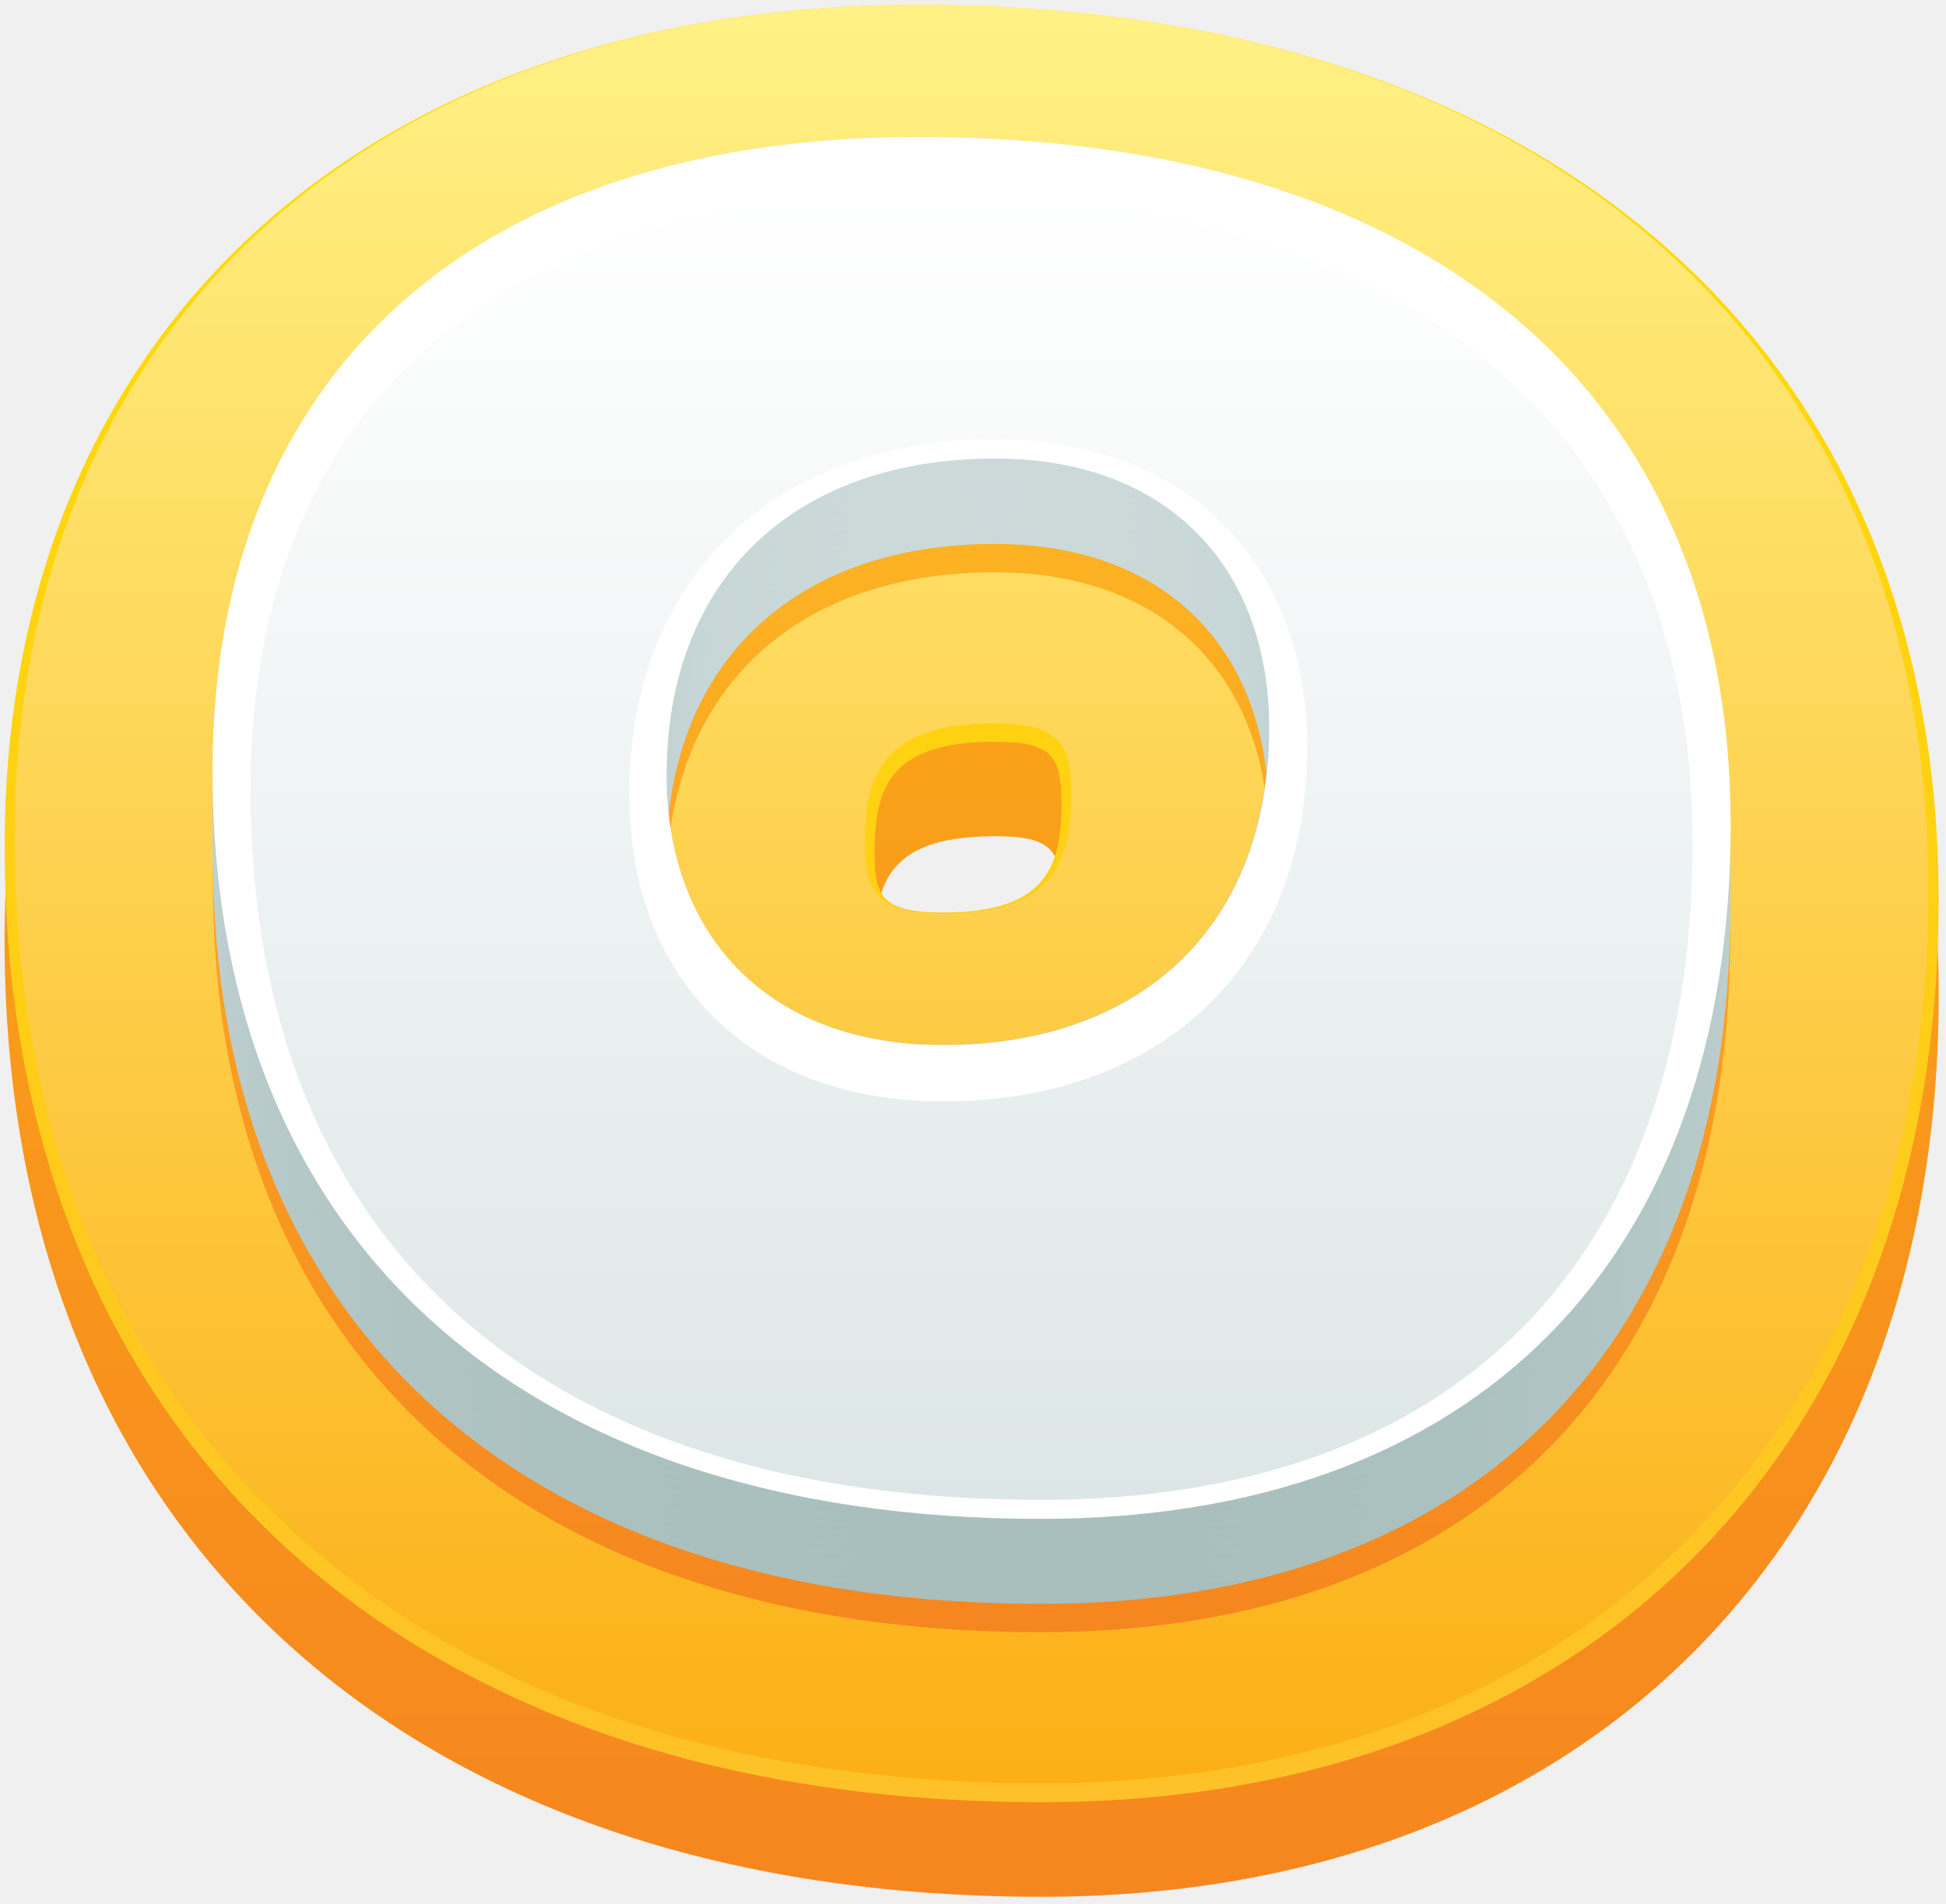
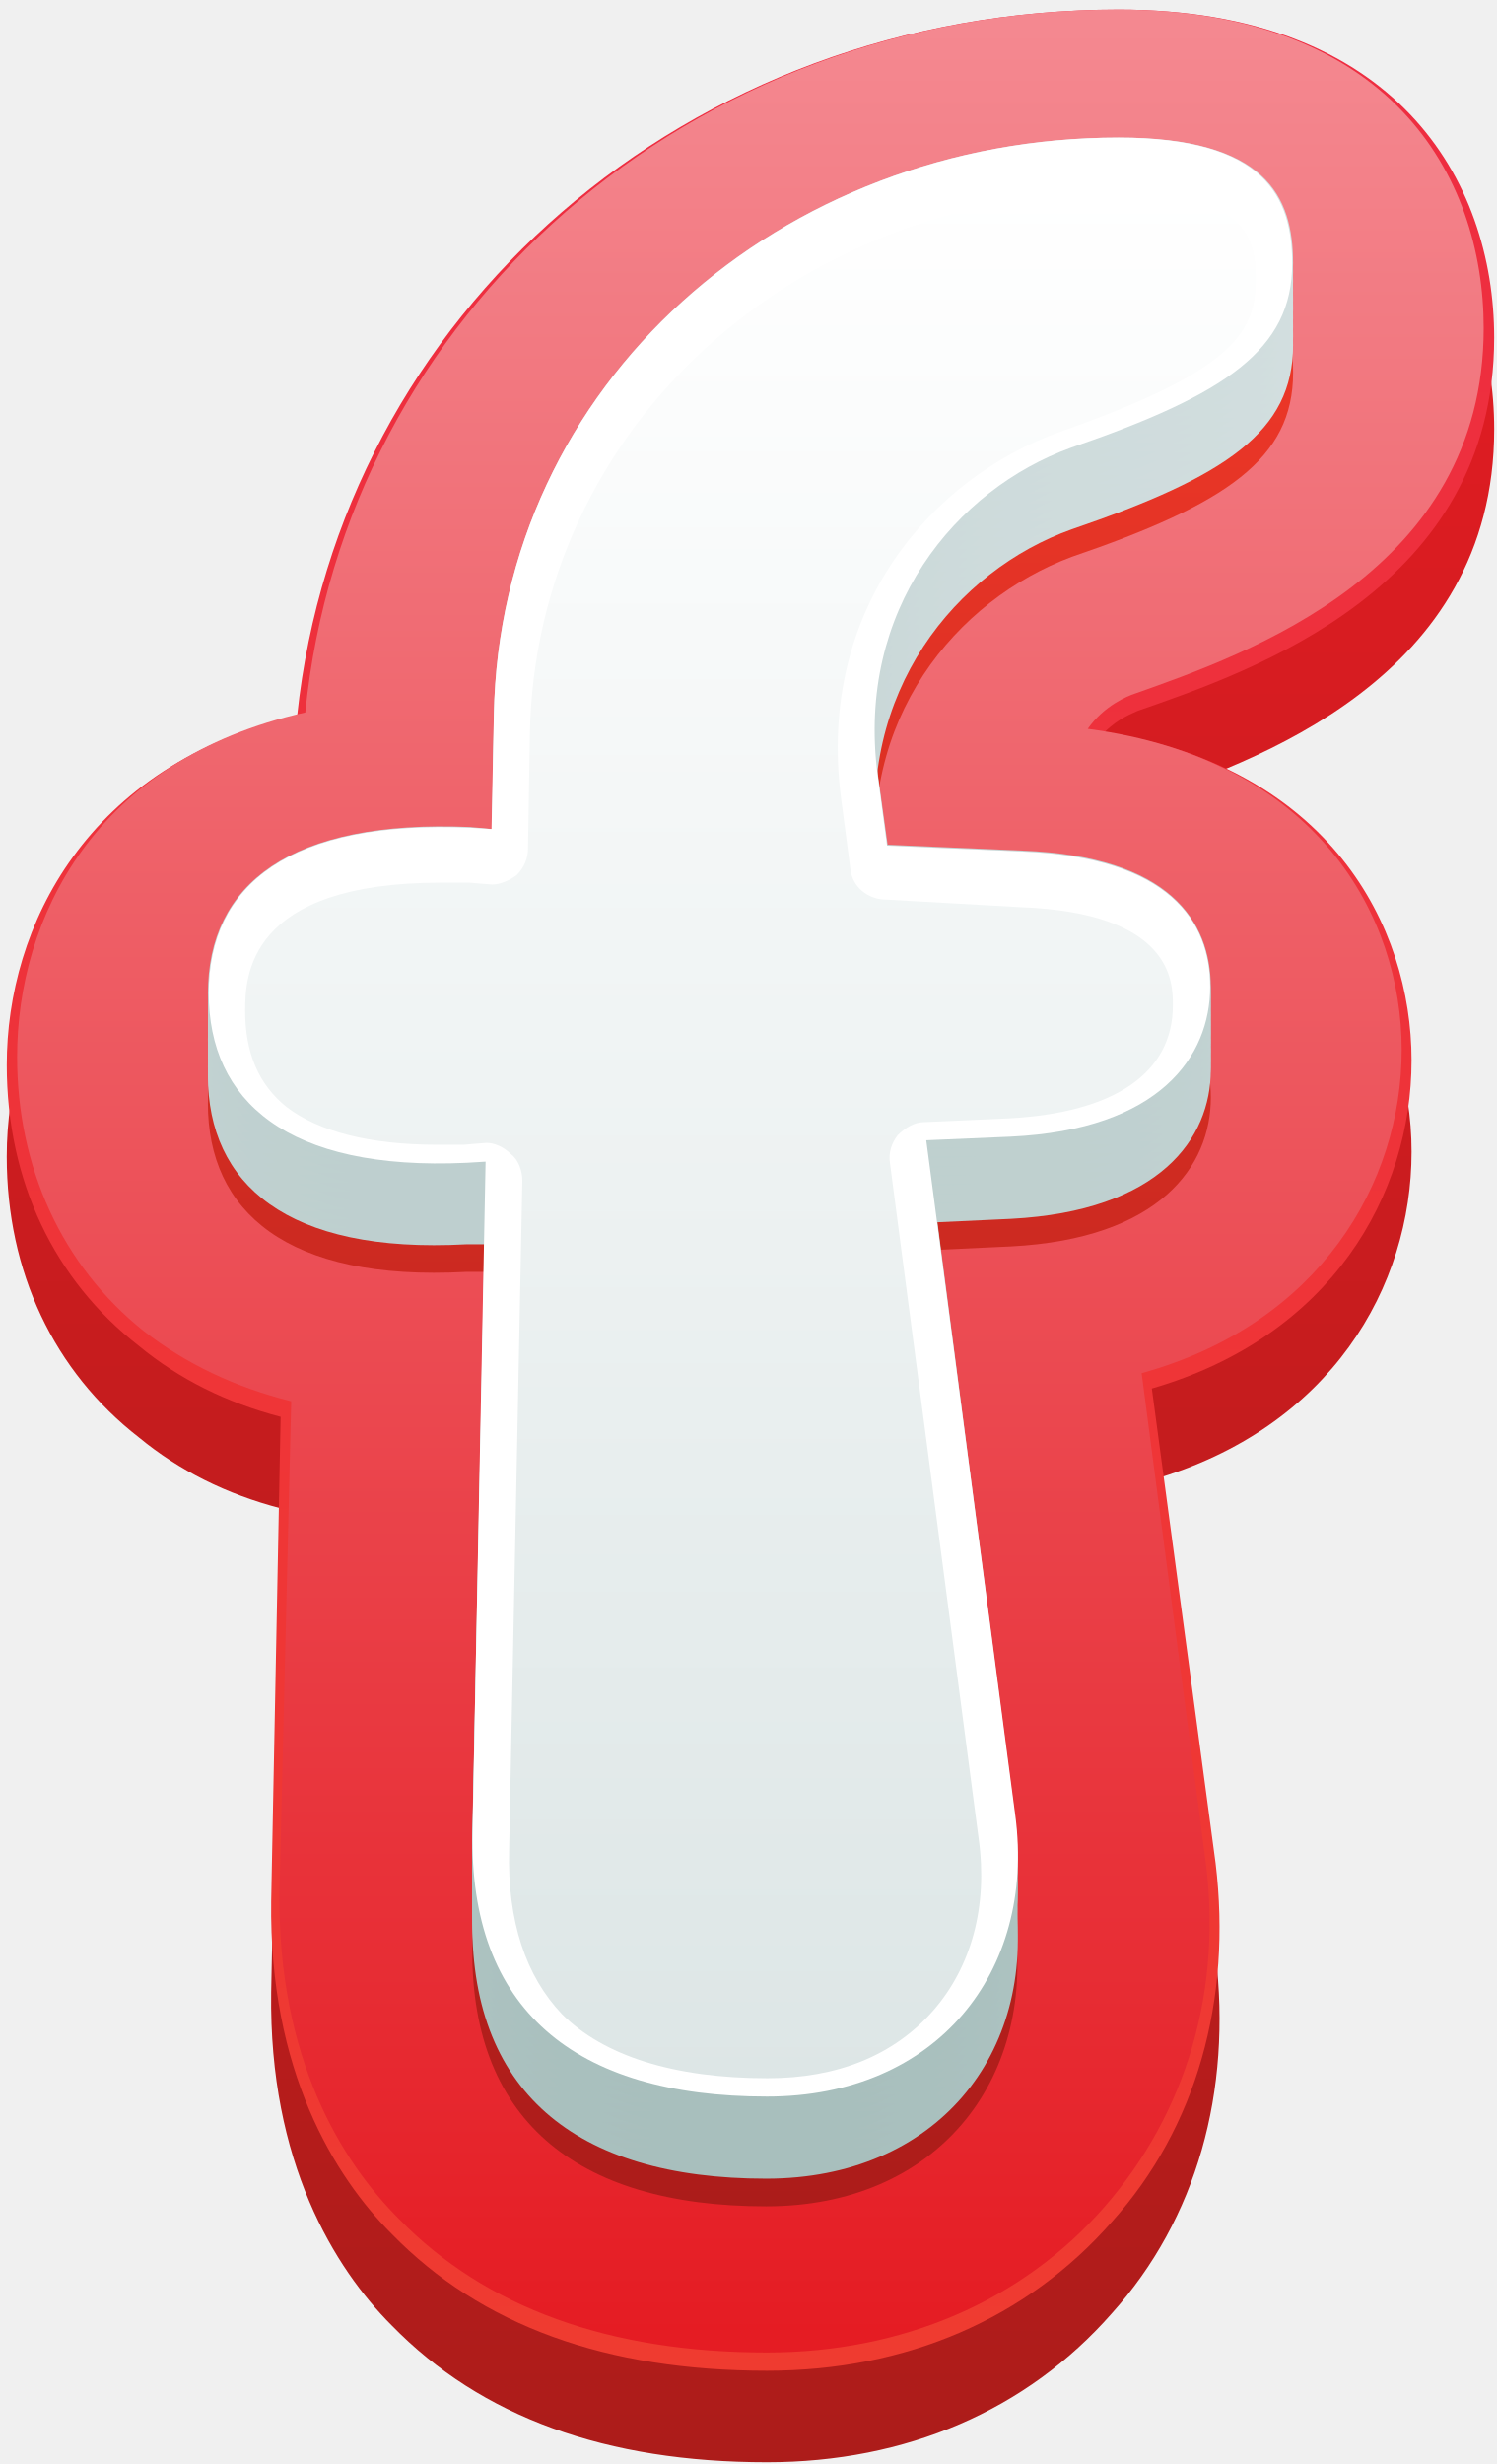
- <svg xmlns="http://www.w3.org/2000/svg" width="100%" height="100%" viewBox="0 0 185 181" version="1.1" xml:space="preserve" style="fill-rule:evenodd;clip-rule:evenodd;stroke-linejoin:round;stroke-miterlimit:2;">
-   <g transform="matrix(1,0,0,1,-1483,-1135)">
+ <svg xmlns="http://www.w3.org/2000/svg" width="100%" height="100%" viewBox="0 0 147 242" version="1.1" xml:space="preserve" style="fill-rule:evenodd;clip-rule:evenodd;stroke-linejoin:round;stroke-miterlimit:2;">
+   <g transform="matrix(1,0,0,1,-817,-1104)">
    <g>
-       <g transform="matrix(0,170.887,170.887,0,1575.37,1144.43)">
-         <path d="M0.468,-0.538C0.796,-0.538 1,-0.317 1,0.039C1,0.342 0.803,0.538 0.498,0.538C0.191,0.538 0,0.32 0,-0.03C0,-0.338 0.184,-0.538 0.468,-0.538ZM0.471,-0.054C0.433,-0.054 0.41,-0.043 0.41,0.013C0.41,0.045 0.418,0.05 0.445,0.05C0.482,0.05 0.505,0.039 0.505,-0.016C0.505,-0.051 0.495,-0.054 0.471,-0.054Z" style="fill:url(#_Linear1);fill-rule:nonzero;" />
+       <g transform="matrix(0,231.907,231.907,0,890.713,1113.92)">
+         <path d="M0.299,-0.192C0.32,-0.281 0.388,-0.315 0.447,-0.315C0.496,-0.315 0.538,-0.295 0.566,-0.259C0.58,-0.242 0.59,-0.222 0.596,-0.199L0.801,-0.203C0.873,-0.204 0.918,-0.176 0.942,-0.152C0.981,-0.114 1,-0.061 1,0.007C1,0.066 0.978,0.117 0.937,0.153C0.897,0.189 0.843,0.204 0.785,0.197L0.584,0.17C0.562,0.246 0.502,0.28 0.445,0.28C0.388,0.28 0.321,0.245 0.306,0.15C0.3,0.156 0.298,0.162 0.297,0.163C0.28,0.213 0.245,0.315 0.139,0.315C0.072,0.315 0,0.273 0,0.156C0,-0.027 0.129,-0.174 0.299,-0.192Z" style="fill:url(#_Linear1);fill-rule:nonzero;" />
      </g>
-       <g transform="matrix(0,170.869,170.869,0,1575.37,1135.46)">
-         <path d="M0.468,-0.538C0.796,-0.538 1,-0.317 1,0.039C1,0.342 0.803,0.538 0.498,0.538C0.191,0.538 0,0.32 0,-0.03C0,-0.339 0.184,-0.538 0.468,-0.538ZM0.471,-0.054C0.433,-0.054 0.41,-0.043 0.41,0.013C0.41,0.045 0.418,0.05 0.445,0.05C0.482,0.05 0.505,0.039 0.505,-0.016C0.505,-0.051 0.495,-0.054 0.471,-0.054Z" style="fill:url(#_Linear2);fill-rule:nonzero;" />
+       <g transform="matrix(0,231.901,231.901,0,890.713,1104.94)">
+         <path d="M0.299,-0.192C0.32,-0.281 0.388,-0.315 0.447,-0.315C0.496,-0.315 0.538,-0.295 0.566,-0.259C0.58,-0.242 0.59,-0.222 0.596,-0.199L0.801,-0.203C0.873,-0.204 0.918,-0.176 0.942,-0.152C0.981,-0.114 1,-0.061 1,0.007C1,0.066 0.978,0.117 0.937,0.153C0.897,0.189 0.843,0.204 0.785,0.197L0.584,0.17C0.562,0.246 0.502,0.28 0.445,0.28C0.388,0.28 0.321,0.245 0.306,0.15C0.3,0.156 0.298,0.162 0.297,0.164C0.28,0.213 0.245,0.315 0.139,0.315C0.072,0.315 0,0.273 0,0.156C0,-0.027 0.129,-0.174 0.299,-0.192Z" style="fill:url(#_Linear2);fill-rule:nonzero;" />
      </g>
-       <g transform="matrix(0,169.077,169.077,0,1575.36,1135.46)">
-         <path d="M0.468,-0.538C0.796,-0.538 1,-0.317 1,0.039C1,0.342 0.803,0.538 0.498,0.538C0.191,0.538 0,0.321 0,-0.03C0,-0.339 0.183,-0.538 0.468,-0.538ZM0.47,-0.06C0.43,-0.06 0.404,-0.047 0.404,0.013C0.404,0.05 0.416,0.056 0.444,0.056C0.484,0.056 0.511,0.044 0.511,-0.016C0.511,-0.054 0.498,-0.06 0.47,-0.06Z" style="fill:url(#_Linear3);fill-rule:nonzero;" />
+       <g transform="matrix(0,230.109,230.109,0,890.706,1104.94)">
+         <path d="M0.3,-0.19C0.32,-0.28 0.388,-0.313 0.447,-0.313C0.494,-0.313 0.536,-0.294 0.564,-0.259C0.578,-0.241 0.588,-0.22 0.594,-0.196L0.803,-0.201C0.875,-0.202 0.919,-0.174 0.943,-0.15C0.981,-0.113 1,-0.06 1,0.007C1,0.065 0.978,0.116 0.938,0.151C0.898,0.186 0.845,0.202 0.788,0.194L0.582,0.167C0.561,0.243 0.501,0.278 0.444,0.278C0.387,0.278 0.32,0.242 0.307,0.144C0.297,0.151 0.293,0.161 0.292,0.164C0.275,0.212 0.24,0.313 0.136,0.313C0.07,0.313 0,0.272 0,0.157C0,-0.026 0.13,-0.173 0.3,-0.19Z" style="fill:url(#_Linear3);fill-rule:nonzero;" />
      </g>
-       <g transform="matrix(0,131.365,131.365,0,1575.36,1158.8)">
-         <path d="M0.458,-0.549C0.798,-0.549 1,-0.326 1,0.05C1,0.364 0.814,0.549 0.497,0.549C0.185,0.549 0,0.331 0,-0.039C0,-0.359 0.171,-0.549 0.458,-0.549ZM0.462,-0.221C0.323,-0.221 0.233,-0.132 0.233,0.017C0.233,0.142 0.311,0.215 0.428,0.215C0.567,0.215 0.657,0.127 0.657,-0.021C0.657,-0.146 0.579,-0.221 0.462,-0.221Z" style="fill:url(#_Linear4);fill-rule:nonzero;" />
+       <g transform="matrix(0,192.404,192.404,0,890.716,1128.29)">
+         <path d="M0.295,-0.131L0.353,-0.132L0.352,-0.143C0.348,-0.235 0.381,-0.277 0.437,-0.277C0.492,-0.277 0.528,-0.237 0.523,-0.145L0.523,-0.135L0.865,-0.142C0.955,-0.144 1,-0.09 1,0.008C1,0.095 0.936,0.145 0.857,0.135L0.512,0.09L0.51,0.133C0.506,0.209 0.469,0.235 0.434,0.235C0.4,0.235 0.367,0.214 0.364,0.139L0.361,0.07L0.325,0.065C0.241,0.054 0.18,0.105 0.158,0.164C0.131,0.243 0.108,0.277 0.064,0.277C0.03,0.277 0,0.263 0,0.188C0,0.016 0.125,-0.128 0.295,-0.131Z" style="fill:url(#_Linear4);fill-rule:nonzero;" />
      </g>
-       <g transform="matrix(0,131.371,131.371,0,1575.36,1156.1)">
-         <path d="M0.458,-0.549C0.798,-0.549 1,-0.326 1,0.05C1,0.364 0.813,0.549 0.497,0.549C0.185,0.549 0,0.331 0,-0.039C0,-0.359 0.171,-0.549 0.458,-0.549ZM0.462,-0.221C0.323,-0.221 0.233,-0.132 0.233,0.017C0.233,0.142 0.311,0.215 0.428,0.215C0.567,0.215 0.657,0.127 0.657,-0.021C0.657,-0.146 0.579,-0.221 0.462,-0.221Z" style="fill:url(#_Linear5);fill-rule:nonzero;" />
+       <g transform="matrix(0,192.385,192.385,0,890.716,1125.59)">
+         <path d="M0.295,-0.131L0.353,-0.132L0.352,-0.143C0.348,-0.235 0.381,-0.277 0.437,-0.277C0.492,-0.277 0.528,-0.237 0.523,-0.145L0.523,-0.135L0.865,-0.142C0.955,-0.144 1,-0.09 1,0.008C1,0.095 0.936,0.146 0.857,0.135L0.512,0.09L0.51,0.133C0.506,0.209 0.469,0.235 0.434,0.235C0.4,0.235 0.368,0.214 0.364,0.139L0.361,0.07L0.325,0.065C0.241,0.054 0.179,0.105 0.158,0.164C0.131,0.243 0.108,0.277 0.064,0.277C0.03,0.277 0,0.263 0,0.188C0,0.016 0.125,-0.128 0.295,-0.131Z" style="fill:url(#_Linear5);fill-rule:nonzero;" />
      </g>
-       <g transform="matrix(0,131.378,131.378,0,1575.36,1155.19)">
-         <path d="M0.458,-0.549C0.798,-0.549 1,-0.326 1,0.05C1,0.364 0.814,0.549 0.497,0.549C0.185,0.549 0,0.331 0,-0.039C0,-0.359 0.171,-0.549 0.458,-0.549ZM0.462,-0.221C0.323,-0.221 0.233,-0.132 0.233,0.017C0.233,0.142 0.311,0.215 0.428,0.215C0.567,0.215 0.657,0.127 0.657,-0.021C0.657,-0.146 0.579,-0.221 0.462,-0.221Z" style="fill:url(#_Linear6);fill-rule:nonzero;" />
+       <g transform="matrix(0,192.398,192.398,0,890.716,1124.69)">
+         <path d="M0.295,-0.131L0.353,-0.132L0.352,-0.143C0.348,-0.235 0.381,-0.277 0.437,-0.277C0.492,-0.277 0.528,-0.237 0.523,-0.145L0.523,-0.135L0.865,-0.142C0.955,-0.144 1,-0.09 1,0.008C1,0.095 0.936,0.145 0.857,0.135L0.512,0.09L0.51,0.133C0.506,0.209 0.469,0.235 0.434,0.235C0.4,0.235 0.368,0.214 0.364,0.139L0.361,0.07L0.325,0.065C0.241,0.054 0.179,0.105 0.158,0.164C0.131,0.243 0.108,0.277 0.064,0.277C0.03,0.277 0,0.263 0,0.188C0,0.016 0.125,-0.128 0.295,-0.131Z" style="fill:url(#_Linear6);fill-rule:nonzero;" />
      </g>
-       <g transform="matrix(0,131.378,131.378,0,1575.36,1154.3)">
-         <path d="M0.458,-0.549C0.798,-0.549 1,-0.326 1,0.05C1,0.364 0.814,0.549 0.497,0.549C0.185,0.549 0,0.331 0,-0.039C0,-0.359 0.171,-0.549 0.458,-0.549ZM0.462,-0.221C0.323,-0.221 0.233,-0.132 0.233,0.017C0.233,0.142 0.311,0.215 0.428,0.215C0.567,0.215 0.657,0.127 0.657,-0.021C0.657,-0.146 0.579,-0.221 0.462,-0.221Z" style="fill:url(#_Linear7);fill-rule:nonzero;" />
+       <g transform="matrix(0,192.391,192.391,0,890.716,1123.79)">
+         <path d="M0.295,-0.131L0.353,-0.132L0.352,-0.143C0.348,-0.235 0.381,-0.277 0.437,-0.277C0.492,-0.277 0.528,-0.237 0.523,-0.145L0.523,-0.135L0.865,-0.142C0.955,-0.144 1,-0.09 1,0.008C1,0.095 0.936,0.145 0.857,0.135L0.512,0.09L0.51,0.133C0.506,0.209 0.469,0.235 0.434,0.235C0.4,0.235 0.368,0.214 0.364,0.139L0.361,0.07L0.325,0.065C0.241,0.054 0.179,0.105 0.158,0.164C0.131,0.243 0.108,0.277 0.064,0.277C0.03,0.277 0,0.263 0,0.188C0,0.016 0.125,-0.128 0.295,-0.131Z" style="fill:url(#_Linear7);fill-rule:nonzero;" />
      </g>
-       <g transform="matrix(0,131.366,131.366,0,1575.36,1153.41)">
-         <path d="M0.458,-0.549C0.798,-0.549 1,-0.326 1,0.05C1,0.364 0.814,0.549 0.497,0.549C0.185,0.549 0,0.331 0,-0.039C0,-0.359 0.171,-0.549 0.458,-0.549ZM0.462,-0.221C0.323,-0.221 0.233,-0.132 0.233,0.017C0.233,0.142 0.311,0.215 0.428,0.215C0.567,0.215 0.657,0.127 0.657,-0.021C0.657,-0.146 0.579,-0.221 0.462,-0.221Z" style="fill:url(#_Linear8);fill-rule:nonzero;" />
+       <g transform="matrix(0,192.392,192.392,0,890.716,1122.9)">
+         <path d="M0.295,-0.131L0.353,-0.132L0.352,-0.143C0.348,-0.235 0.381,-0.277 0.437,-0.277C0.492,-0.277 0.528,-0.237 0.523,-0.145L0.523,-0.135L0.865,-0.142C0.955,-0.144 1,-0.09 1,0.008C1,0.095 0.936,0.145 0.857,0.135L0.512,0.09L0.51,0.133C0.506,0.209 0.469,0.235 0.434,0.235C0.4,0.235 0.367,0.214 0.364,0.139L0.361,0.07L0.325,0.065C0.241,0.054 0.18,0.105 0.158,0.164C0.131,0.243 0.108,0.277 0.064,0.277C0.03,0.277 0,0.263 0,0.188C0,0.016 0.125,-0.128 0.295,-0.131Z" style="fill:url(#_Linear8);fill-rule:nonzero;" />
      </g>
-       <g transform="matrix(0,131.365,131.365,0,1575.36,1152.51)">
-         <path d="M0.458,-0.549C0.798,-0.549 1,-0.326 1,0.05C1,0.364 0.814,0.549 0.497,0.549C0.185,0.549 0,0.331 0,-0.039C0,-0.359 0.171,-0.549 0.458,-0.549ZM0.462,-0.221C0.323,-0.221 0.233,-0.132 0.233,0.017C0.233,0.142 0.311,0.215 0.428,0.215C0.567,0.215 0.657,0.127 0.657,-0.021C0.657,-0.146 0.579,-0.221 0.462,-0.221Z" style="fill:url(#_Linear9);fill-rule:nonzero;" />
+       <g transform="matrix(0,192.404,192.404,0,890.716,1121.99)">
+         <path d="M0.295,-0.131L0.353,-0.132L0.352,-0.143C0.348,-0.235 0.381,-0.277 0.437,-0.277C0.492,-0.277 0.528,-0.237 0.523,-0.145L0.523,-0.135L0.865,-0.142C0.955,-0.144 1,-0.09 1,0.008C1,0.095 0.936,0.145 0.857,0.135L0.512,0.09L0.51,0.133C0.506,0.209 0.469,0.235 0.434,0.235C0.4,0.235 0.368,0.214 0.364,0.139L0.361,0.07L0.325,0.065C0.241,0.054 0.18,0.105 0.158,0.164C0.131,0.243 0.108,0.277 0.064,0.277C0.03,0.277 0,0.263 0,0.188C0,0.016 0.125,-0.128 0.295,-0.131Z" style="fill:url(#_Linear9);fill-rule:nonzero;" />
      </g>
-       <g transform="matrix(0,131.366,131.366,0,1575.36,1151.62)">
-         <path d="M0.458,-0.549C0.798,-0.549 1,-0.326 1,0.05C1,0.364 0.814,0.549 0.497,0.549C0.185,0.549 0,0.331 0,-0.039C0,-0.359 0.17,-0.549 0.458,-0.549ZM0.462,-0.221C0.323,-0.221 0.233,-0.132 0.233,0.017C0.233,0.142 0.311,0.215 0.428,0.215C0.567,0.215 0.657,0.127 0.657,-0.021C0.657,-0.146 0.579,-0.221 0.462,-0.221Z" style="fill:url(#_Linear10);fill-rule:nonzero;" />
+       <g transform="matrix(0,192.397,192.397,0,890.716,1121.1)">
+         <path d="M0.295,-0.131L0.353,-0.132L0.352,-0.143C0.348,-0.235 0.381,-0.277 0.437,-0.277C0.492,-0.277 0.528,-0.237 0.523,-0.145L0.523,-0.135L0.865,-0.142C0.955,-0.144 1,-0.09 1,0.008C1,0.095 0.936,0.145 0.857,0.135L0.512,0.09L0.51,0.133C0.506,0.209 0.469,0.235 0.434,0.235C0.4,0.235 0.368,0.214 0.364,0.139L0.361,0.07L0.325,0.065C0.241,0.054 0.18,0.105 0.158,0.164C0.131,0.243 0.108,0.277 0.064,0.277C0.03,0.277 0,0.263 0,0.188C0,0.016 0.125,-0.128 0.295,-0.131Z" style="fill:url(#_Linear10);fill-rule:nonzero;" />
      </g>
-       <g transform="matrix(0,131.365,131.365,0,1575.36,1150.71)">
-         <path d="M0.458,-0.549C0.798,-0.549 1,-0.326 1,0.05C1,0.364 0.814,0.549 0.497,0.549C0.185,0.549 0,0.331 0,-0.039C0,-0.359 0.17,-0.549 0.458,-0.549ZM0.462,-0.221C0.323,-0.221 0.233,-0.132 0.233,0.017C0.233,0.142 0.311,0.215 0.428,0.215C0.567,0.215 0.657,0.127 0.657,-0.021C0.657,-0.146 0.579,-0.221 0.462,-0.221Z" style="fill:url(#_Linear11);fill-rule:nonzero;" />
+       <g transform="matrix(0,192.385,192.385,0,890.716,1120.21)">
+         <path d="M0.295,-0.131L0.353,-0.132L0.352,-0.143C0.348,-0.235 0.381,-0.277 0.437,-0.277C0.492,-0.277 0.528,-0.237 0.523,-0.145L0.523,-0.135L0.865,-0.142C0.955,-0.144 1,-0.09 1,0.008C1,0.095 0.936,0.146 0.857,0.135L0.512,0.09L0.51,0.133C0.506,0.209 0.469,0.235 0.434,0.235C0.4,0.235 0.368,0.214 0.364,0.139L0.361,0.07L0.325,0.065C0.241,0.054 0.179,0.105 0.158,0.164C0.131,0.243 0.108,0.277 0.064,0.277C0.03,0.277 0,0.263 0,0.188C0,0.016 0.125,-0.128 0.295,-0.131Z" style="fill:url(#_Linear11);fill-rule:nonzero;" />
      </g>
-       <g transform="matrix(0,131.366,131.366,0,1575.36,1149.82)">
-         <path d="M0.458,-0.549C0.798,-0.549 1,-0.326 1,0.05C1,0.364 0.814,0.549 0.497,0.549C0.185,0.549 0,0.331 0,-0.039C0,-0.359 0.171,-0.549 0.458,-0.549ZM0.462,-0.221C0.323,-0.221 0.233,-0.132 0.233,0.017C0.233,0.142 0.311,0.215 0.428,0.215C0.567,0.215 0.657,0.127 0.657,-0.021C0.657,-0.146 0.579,-0.221 0.462,-0.221Z" style="fill:url(#_Linear12);fill-rule:nonzero;" />
+       <g transform="matrix(0,192.392,192.392,0,890.716,1119.31)">
+         <path d="M0.295,-0.131L0.353,-0.132L0.352,-0.143C0.348,-0.235 0.381,-0.277 0.437,-0.277C0.492,-0.277 0.528,-0.237 0.523,-0.145L0.523,-0.135L0.865,-0.142C0.955,-0.144 1,-0.09 1,0.008C1,0.095 0.936,0.145 0.857,0.135L0.512,0.09L0.51,0.133C0.506,0.209 0.469,0.235 0.434,0.235C0.4,0.235 0.368,0.214 0.364,0.139L0.361,0.07L0.325,0.065C0.241,0.054 0.18,0.105 0.158,0.164C0.131,0.243 0.108,0.277 0.064,0.277C0.03,0.277 0,0.263 0,0.188C0,0.016 0.125,-0.128 0.295,-0.131Z" style="fill:url(#_Linear12);fill-rule:nonzero;" />
      </g>
-       <g transform="matrix(0,131.378,131.378,0,1575.36,1148.92)">
-         <path d="M0.458,-0.549C0.798,-0.549 1,-0.326 1,0.05C1,0.364 0.814,0.549 0.497,0.549C0.185,0.549 0,0.331 0,-0.039C0,-0.359 0.171,-0.549 0.458,-0.549ZM0.462,-0.221C0.323,-0.221 0.233,-0.132 0.233,0.017C0.233,0.142 0.311,0.215 0.428,0.215C0.567,0.215 0.657,0.127 0.657,-0.021C0.657,-0.146 0.579,-0.221 0.462,-0.221Z" style="fill:url(#_Linear13);fill-rule:nonzero;" />
+       <g transform="matrix(0,192.391,192.391,0,890.716,1118.41)">
+         <path d="M0.295,-0.131L0.353,-0.132L0.352,-0.143C0.348,-0.235 0.381,-0.277 0.437,-0.277C0.492,-0.277 0.528,-0.237 0.523,-0.145L0.523,-0.135L0.865,-0.142C0.955,-0.144 1,-0.09 1,0.008C1,0.095 0.936,0.145 0.857,0.135L0.512,0.09L0.51,0.133C0.506,0.209 0.469,0.235 0.434,0.235C0.4,0.235 0.368,0.214 0.364,0.139L0.361,0.07L0.325,0.065C0.241,0.054 0.18,0.105 0.158,0.164C0.131,0.243 0.108,0.277 0.064,0.277C0.03,0.277 0,0.263 0,0.188C0,0.016 0.125,-0.128 0.295,-0.131Z" style="fill:url(#_Linear13);fill-rule:nonzero;" />
      </g>
-       <g transform="matrix(0,131.372,131.372,0,1575.36,1148.02)">
-         <path d="M0.458,-0.549C0.798,-0.549 1,-0.326 1,0.05C1,0.364 0.814,0.549 0.497,0.549C0.185,0.549 0,0.331 0,-0.039C0,-0.359 0.171,-0.549 0.458,-0.549ZM0.462,-0.221C0.323,-0.221 0.233,-0.132 0.233,0.017C0.233,0.142 0.311,0.215 0.428,0.215C0.567,0.215 0.657,0.127 0.657,-0.021C0.657,-0.146 0.579,-0.221 0.462,-0.221Z" style="fill:url(#_Linear14);fill-rule:nonzero;" />
+       <g transform="matrix(0,192.392,192.392,0,890.716,1117.51)">
+         <path d="M0.295,-0.131L0.353,-0.132L0.352,-0.143C0.348,-0.235 0.381,-0.277 0.437,-0.277C0.492,-0.277 0.528,-0.237 0.523,-0.145L0.523,-0.135L0.865,-0.142C0.955,-0.144 1,-0.09 1,0.008C1,0.095 0.936,0.145 0.857,0.135L0.512,0.09L0.51,0.133C0.506,0.209 0.469,0.235 0.434,0.235C0.4,0.235 0.367,0.214 0.364,0.139L0.361,0.07L0.325,0.065C0.241,0.054 0.18,0.105 0.158,0.164C0.131,0.243 0.108,0.277 0.064,0.277C0.03,0.277 0,0.263 0,0.188C0,0.016 0.125,-0.128 0.295,-0.131Z" style="fill:url(#_Linear14);fill-rule:nonzero;" />
      </g>
-       <g transform="matrix(4.16667,0,0,4.16667,1603.66,1223.15)">
-         <path d="M0,-4.533C0,-8.23 -2.327,-10.694 -6.247,-10.694C-10.949,-10.694 -13.749,-7.837 -13.749,-3.471C-13.749,0.226 -11.397,2.689 -7.448,2.689C-2.775,2.689 0,-0.167 0,-4.533M-24.109,-3.584C-24.109,-12.653 -18.117,-18.031 -8.007,-18.031C3.638,-18.031 10.528,-12.207 10.528,-2.35C10.528,7.619 4.677,13.498 -5.21,13.498C-17.082,13.498 -24.109,7.142 -24.109,-3.584" style="fill:white;fill-rule:nonzero;" />
+       <g transform="matrix(4.16667,0,0,4.16667,903.196,1247.37)">
+         <path d="M0,-16.155L0.224,-14.476L3.416,-14.337C6.889,-14.197 7.84,-12.684 7.84,-11.145C7.84,-9.519 6.665,-7.782 3.136,-7.616L1.148,-7.531L3.249,8.402C3.723,12.07 1.399,15.01 -2.605,15.01C-7.168,15.01 -9.631,12.938 -9.548,8.766L-9.24,-7.027L-9.689,-7C-13.918,-6.804 -15.766,-8.455 -15.766,-11.003C-15.766,-13.551 -13.86,-15.092 -9.576,-14.896L-9.1,-14.866L-9.045,-17.556C-8.904,-25.396 -2.24,-31.165 5.683,-31.165C9.128,-31.165 9.774,-29.765 9.774,-28.195C9.774,-26.18 8.232,-25.115 4.563,-23.857C1.848,-22.875 -0.504,-20.048 0,-16.155" style="fill:white;fill-rule:nonzero;" />
      </g>
-       <g transform="matrix(0,124.173,124.173,0,1575.36,1153.41)">
-         <path d="M0.456,-0.552C0.802,-0.552 1,-0.332 1,0.053C1,0.37 0.817,0.552 0.497,0.552C0.181,0.552 0,0.336 0,-0.041C0,-0.366 0.166,-0.552 0.456,-0.552ZM0.46,-0.262C0.295,-0.262 0.188,-0.152 0.188,0.018C0.188,0.163 0.281,0.257 0.424,0.257C0.589,0.257 0.695,0.147 0.695,-0.022C0.695,-0.168 0.603,-0.262 0.46,-0.262Z" style="fill:url(#_Linear15);fill-rule:nonzero;" />
+       <g transform="matrix(0,185.212,185.212,0,890.716,1122.9)">
+         <path d="M0.287,-0.117L0.348,-0.118C0.353,-0.118 0.358,-0.12 0.362,-0.124C0.365,-0.128 0.367,-0.133 0.367,-0.137C0.367,-0.138 0.366,-0.149 0.366,-0.149C0.366,-0.154 0.366,-0.159 0.366,-0.164C0.366,-0.267 0.416,-0.268 0.434,-0.268L0.434,-0.268C0.456,-0.268 0.473,-0.261 0.485,-0.246C0.498,-0.229 0.505,-0.202 0.505,-0.166C0.505,-0.161 0.505,-0.156 0.505,-0.152C0.505,-0.152 0.504,-0.141 0.504,-0.14C0.504,-0.136 0.506,-0.131 0.51,-0.127C0.513,-0.123 0.519,-0.121 0.524,-0.121L0.879,-0.128C0.917,-0.129 0.946,-0.119 0.966,-0.1C0.988,-0.078 1,-0.041 1,0.009C1,0.046 0.988,0.076 0.964,0.097C0.941,0.117 0.909,0.126 0.873,0.121L0.515,0.074C0.509,0.073 0.504,0.075 0.5,0.078C0.496,0.082 0.493,0.087 0.493,0.092L0.491,0.137C0.488,0.193 0.467,0.224 0.431,0.224C0.419,0.224 0.382,0.224 0.379,0.143L0.375,0.072C0.375,0.062 0.368,0.054 0.359,0.053L0.321,0.048C0.22,0.035 0.151,0.097 0.127,0.164C0.096,0.252 0.076,0.268 0.047,0.268C0.029,0.268 0,0.268 0,0.195C0,0.023 0.126,-0.114 0.287,-0.117Z" style="fill:url(#_Linear15);fill-rule:nonzero;" />
      </g>
    </g>
  </g>
  <defs>
-     <linearGradient id="_Linear1" x1="0" y1="0" x2="1" y2="0" gradientUnits="userSpaceOnUse" gradientTransform="matrix(1,0,0,-1,0,-2.73474e-05)">
-       <stop offset="0" style="stop-color:rgb(252,176,22);stop-opacity:1" />
-       <stop offset="1" style="stop-color:rgb(246,134,31);stop-opacity:1" />
+     <linearGradient id="_Linear1" x1="0" y1="0" x2="1" y2="0" gradientUnits="userSpaceOnUse" gradientTransform="matrix(1,0,0,-1,0,-6.99632e-06)">
+       <stop offset="0" style="stop-color:rgb(229,28,35);stop-opacity:1" />
+       <stop offset="1" style="stop-color:rgb(172,28,26);stop-opacity:1" />
    </linearGradient>
-     <linearGradient id="_Linear2" x1="0" y1="0" x2="1" y2="0" gradientUnits="userSpaceOnUse" gradientTransform="matrix(1,0,0,-1,0,-2.73503e-05)">
-       <stop offset="0" style="stop-color:rgb(255,222,0);stop-opacity:1" />
-       <stop offset="1" style="stop-color:rgb(254,193,42);stop-opacity:1" />
+     <linearGradient id="_Linear2" x1="0" y1="0" x2="1" y2="0" gradientUnits="userSpaceOnUse" gradientTransform="matrix(1,0,0,-1,0,-6.99651e-06)">
+       <stop offset="0" style="stop-color:rgb(238,44,65);stop-opacity:1" />
+       <stop offset="1" style="stop-color:rgb(239,59,48);stop-opacity:1" />
    </linearGradient>
-     <linearGradient id="_Linear3" x1="0" y1="0" x2="1" y2="0" gradientUnits="userSpaceOnUse" gradientTransform="matrix(1,0,0,-1,0,-2.731e-05)">
-       <stop offset="0" style="stop-color:rgb(255,241,133);stop-opacity:1" />
-       <stop offset="1" style="stop-color:rgb(252,176,22);stop-opacity:1" />
+     <linearGradient id="_Linear3" x1="0" y1="0" x2="1" y2="0" gradientUnits="userSpaceOnUse" gradientTransform="matrix(1,0,0,-1,0,1.88099e-05)">
+       <stop offset="0" style="stop-color:rgb(244,136,144);stop-opacity:1" />
+       <stop offset="1" style="stop-color:rgb(229,28,35);stop-opacity:1" />
    </linearGradient>
-     <linearGradient id="_Linear4" x1="0" y1="0" x2="1" y2="0" gradientUnits="userSpaceOnUse" gradientTransform="matrix(1,0,0,-1,0,1.12029e-05)">
-       <stop offset="0" style="stop-color:rgb(254,191,36);stop-opacity:1" />
-       <stop offset="1" style="stop-color:rgb(246,134,31);stop-opacity:1" />
+     <linearGradient id="_Linear4" x1="0" y1="0" x2="1" y2="0" gradientUnits="userSpaceOnUse" gradientTransform="matrix(1,0,0,-1,0,-1.01349e-05)">
+       <stop offset="0" style="stop-color:rgb(239,56,40);stop-opacity:1" />
+       <stop offset="1" style="stop-color:rgb(172,28,26);stop-opacity:1" />
    </linearGradient>
-     <linearGradient id="_Linear5" x1="0" y1="0" x2="1" y2="0" gradientUnits="userSpaceOnUse" gradientTransform="matrix(1,0,0,-1,0,1.12023e-05)">
+     <linearGradient id="_Linear5" x1="0" y1="0" x2="1" y2="0" gradientUnits="userSpaceOnUse" gradientTransform="matrix(1,0,0,-1,0,-1.01359e-05)">
      <stop offset="0" style="stop-color:rgb(214,225,226);stop-opacity:1" />
      <stop offset="0" style="stop-color:rgb(214,225,226);stop-opacity:1" />
      <stop offset="1" style="stop-color:rgb(168,191,189);stop-opacity:1" />
    </linearGradient>
-     <linearGradient id="_Linear6" x1="0" y1="0" x2="1" y2="0" gradientUnits="userSpaceOnUse" gradientTransform="matrix(1,0,0,-1,0,1.12018e-05)">
+     <linearGradient id="_Linear6" x1="0" y1="0" x2="1" y2="0" gradientUnits="userSpaceOnUse" gradientTransform="matrix(1,0,0,-1,0,-1.01353e-05)">
      <stop offset="0" style="stop-color:rgb(214,225,226);stop-opacity:1" />
      <stop offset="0" style="stop-color:rgb(214,225,226);stop-opacity:1" />
      <stop offset="1" style="stop-color:rgb(168,191,189);stop-opacity:1" />
    </linearGradient>
-     <linearGradient id="_Linear7" x1="0" y1="0" x2="1" y2="0" gradientUnits="userSpaceOnUse" gradientTransform="matrix(1,0,0,-1,0,1.12018e-05)">
+     <linearGradient id="_Linear7" x1="0" y1="0" x2="1" y2="0" gradientUnits="userSpaceOnUse" gradientTransform="matrix(1,0,0,-1,0,-1.01356e-05)">
      <stop offset="0" style="stop-color:rgb(214,225,226);stop-opacity:1" />
      <stop offset="0" style="stop-color:rgb(214,225,226);stop-opacity:1" />
      <stop offset="1" style="stop-color:rgb(168,191,189);stop-opacity:1" />
    </linearGradient>
-     <linearGradient id="_Linear8" x1="0" y1="0" x2="1" y2="0" gradientUnits="userSpaceOnUse" gradientTransform="matrix(1,0,0,-1,0,1.12028e-05)">
+     <linearGradient id="_Linear8" x1="0" y1="0" x2="1" y2="0" gradientUnits="userSpaceOnUse" gradientTransform="matrix(1,0,0,-1,0,-1.01356e-05)">
      <stop offset="0" style="stop-color:rgb(214,225,226);stop-opacity:1" />
      <stop offset="0" style="stop-color:rgb(214,225,226);stop-opacity:1" />
      <stop offset="1" style="stop-color:rgb(168,191,189);stop-opacity:1" />
    </linearGradient>
-     <linearGradient id="_Linear9" x1="0" y1="0" x2="1" y2="0" gradientUnits="userSpaceOnUse" gradientTransform="matrix(1,0,0,-1,0,1.12029e-05)">
+     <linearGradient id="_Linear9" x1="0" y1="0" x2="1" y2="0" gradientUnits="userSpaceOnUse" gradientTransform="matrix(1,0,0,-1,0,-1.01349e-05)">
      <stop offset="0" style="stop-color:rgb(214,225,226);stop-opacity:1" />
      <stop offset="0" style="stop-color:rgb(214,225,226);stop-opacity:1" />
      <stop offset="1" style="stop-color:rgb(168,191,189);stop-opacity:1" />
    </linearGradient>
-     <linearGradient id="_Linear10" x1="0" y1="0" x2="1" y2="0" gradientUnits="userSpaceOnUse" gradientTransform="matrix(1,0,0,-1,0,1.12028e-05)">
+     <linearGradient id="_Linear10" x1="0" y1="0" x2="1" y2="0" gradientUnits="userSpaceOnUse" gradientTransform="matrix(1,0,0,-1,0,-1.01353e-05)">
      <stop offset="0" style="stop-color:rgb(214,225,226);stop-opacity:1" />
      <stop offset="0" style="stop-color:rgb(214,225,226);stop-opacity:1" />
      <stop offset="1" style="stop-color:rgb(168,191,189);stop-opacity:1" />
    </linearGradient>
-     <linearGradient id="_Linear11" x1="0" y1="0" x2="1" y2="0" gradientUnits="userSpaceOnUse" gradientTransform="matrix(1,0,0,-1,0,1.12029e-05)">
+     <linearGradient id="_Linear11" x1="0" y1="0" x2="1" y2="0" gradientUnits="userSpaceOnUse" gradientTransform="matrix(1,0,0,-1,0,-1.01359e-05)">
      <stop offset="0" style="stop-color:rgb(214,225,226);stop-opacity:1" />
      <stop offset="0" style="stop-color:rgb(214,225,226);stop-opacity:1" />
      <stop offset="1" style="stop-color:rgb(168,191,189);stop-opacity:1" />
    </linearGradient>
-     <linearGradient id="_Linear12" x1="0" y1="0" x2="1" y2="0" gradientUnits="userSpaceOnUse" gradientTransform="matrix(1,0,0,-1,0,1.12028e-05)">
+     <linearGradient id="_Linear12" x1="0" y1="0" x2="1" y2="0" gradientUnits="userSpaceOnUse" gradientTransform="matrix(1,0,0,-1,0,-1.01356e-05)">
      <stop offset="0" style="stop-color:rgb(214,225,226);stop-opacity:1" />
      <stop offset="0" style="stop-color:rgb(214,225,226);stop-opacity:1" />
      <stop offset="1" style="stop-color:rgb(168,191,189);stop-opacity:1" />
    </linearGradient>
-     <linearGradient id="_Linear13" x1="0" y1="0" x2="1" y2="0" gradientUnits="userSpaceOnUse" gradientTransform="matrix(1,0,0,-1,0,1.12018e-05)">
+     <linearGradient id="_Linear13" x1="0" y1="0" x2="1" y2="0" gradientUnits="userSpaceOnUse" gradientTransform="matrix(1,0,0,-1,0,-1.01356e-05)">
      <stop offset="0" style="stop-color:rgb(214,225,226);stop-opacity:1" />
      <stop offset="0" style="stop-color:rgb(214,225,226);stop-opacity:1" />
      <stop offset="1" style="stop-color:rgb(168,191,189);stop-opacity:1" />
    </linearGradient>
-     <linearGradient id="_Linear14" x1="0" y1="0" x2="1" y2="0" gradientUnits="userSpaceOnUse" gradientTransform="matrix(1,0,0,-1,0,1.12023e-05)">
+     <linearGradient id="_Linear14" x1="0" y1="0" x2="1" y2="0" gradientUnits="userSpaceOnUse" gradientTransform="matrix(1,0,0,-1,0,-1.01356e-05)">
      <stop offset="0" style="stop-color:rgb(214,225,226);stop-opacity:1" />
      <stop offset="0" style="stop-color:rgb(214,225,226);stop-opacity:1" />
      <stop offset="1" style="stop-color:rgb(168,191,189);stop-opacity:1" />
    </linearGradient>
-     <linearGradient id="_Linear15" x1="0" y1="0" x2="1" y2="0" gradientUnits="userSpaceOnUse" gradientTransform="matrix(1,0,0,-1,0,3.41862e-05)">
+     <linearGradient id="_Linear15" x1="0" y1="0" x2="1" y2="0" gradientUnits="userSpaceOnUse" gradientTransform="matrix(1,0,0,-1,0,-1.4101e-05)">
      <stop offset="0" style="stop-color:white;stop-opacity:1" />
      <stop offset="0" style="stop-color:white;stop-opacity:1" />
      <stop offset="1" style="stop-color:rgb(221,230,230);stop-opacity:1" />
      <stop offset="1" style="stop-color:rgb(221,230,230);stop-opacity:1" />
    </linearGradient>
  </defs>
</svg>
